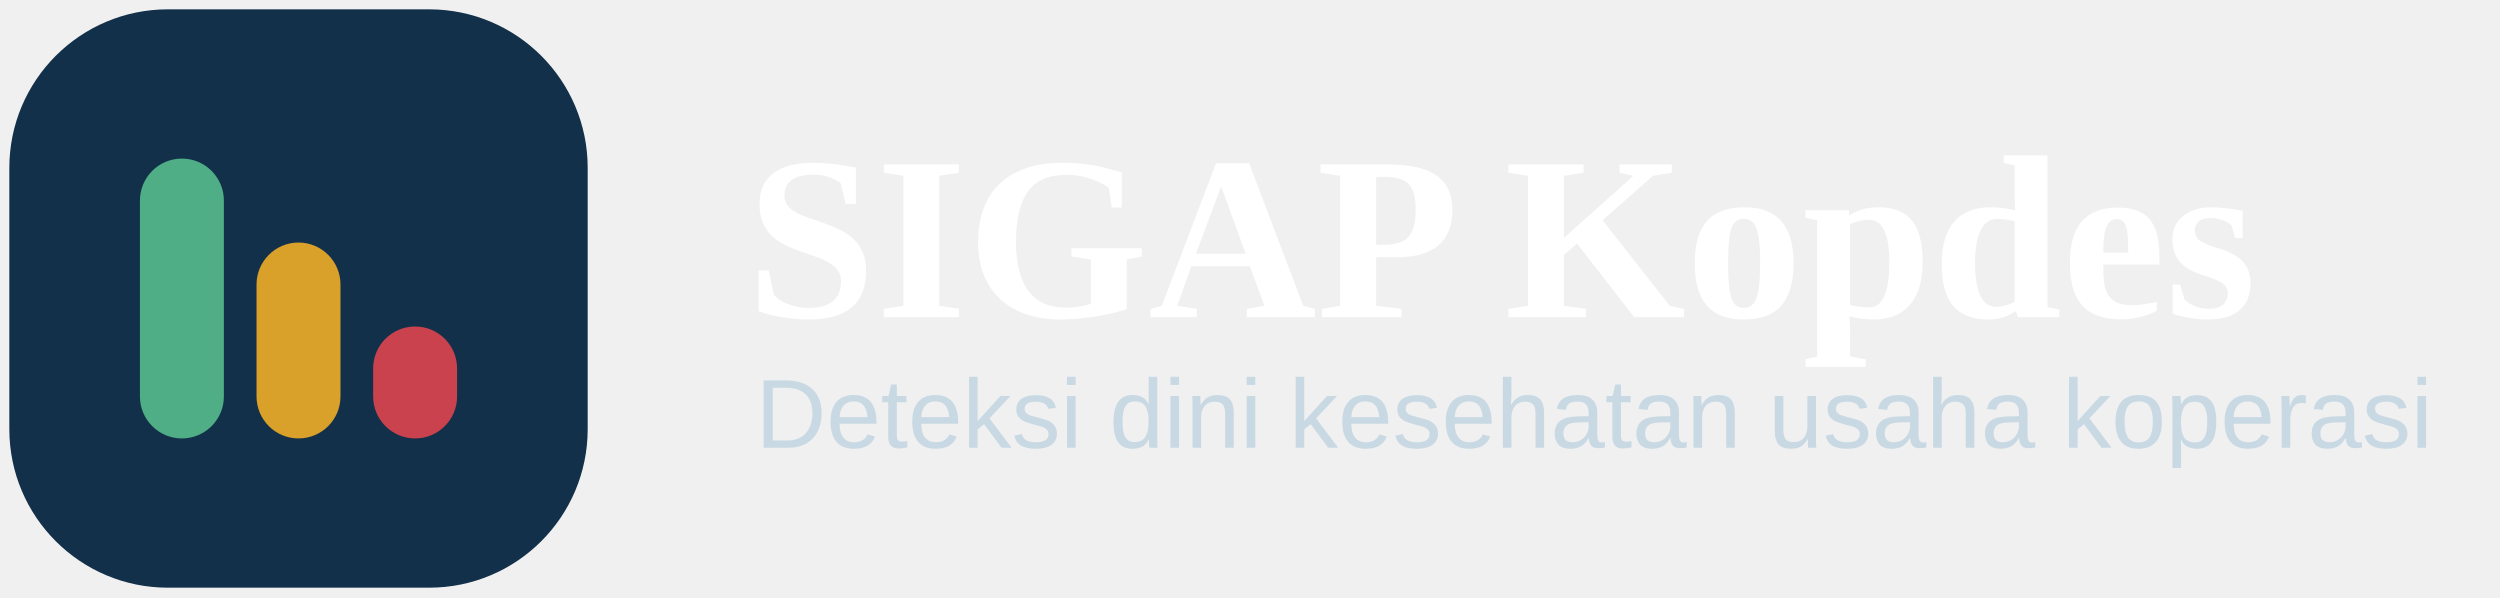
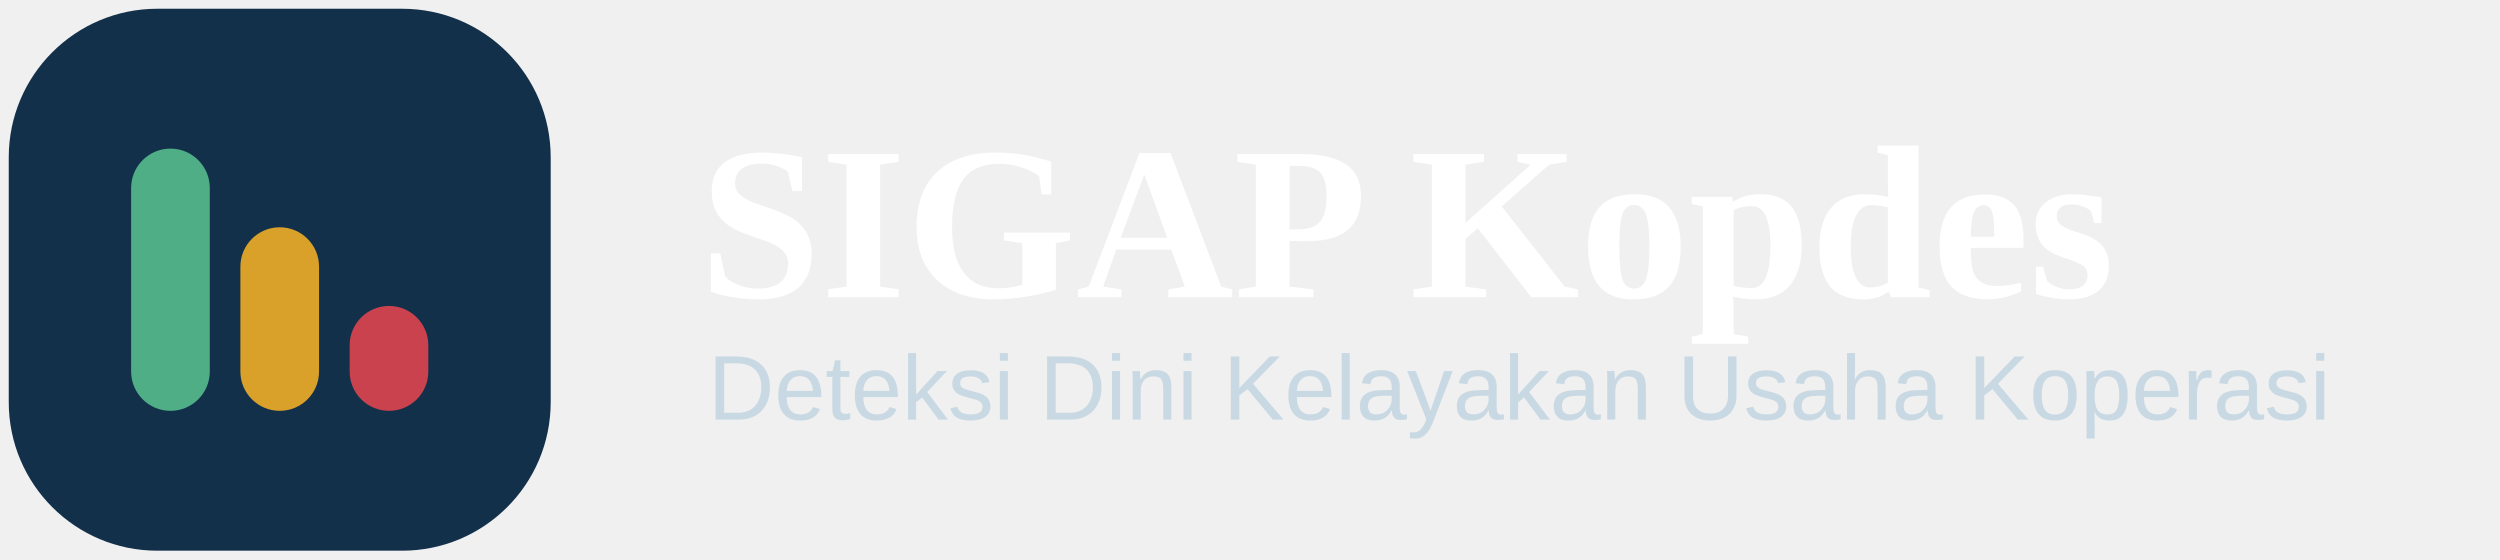
- <svg xmlns="http://www.w3.org/2000/svg" viewBox="0 0 268 64" width="268" height="64" role="img" aria-label="SIGAP Kopdes">
+ <svg xmlns="http://www.w3.org/2000/svg" viewBox="0 0 286 64" width="286" height="64" role="img" aria-label="SIGAP Kopdes">
  <rect x="1" y="1" width="62" height="62" rx="17" fill="#12304A" />
  <rect x="15" y="17" width="9" height="30" rx="4.5" fill="#4FAE85" />
  <rect x="27.5" y="26" width="9" height="21" rx="4.5" fill="#D9A02A" />
  <rect x="40" y="35" width="9" height="12" rx="4.5" fill="#C9424E" />
  <text x="80" y="34" font-family="Cambria, Georgia, 'Times New Roman', serif" font-size="25" font-weight="700" fill="#FFFFFF">SIGAP Kopdes</text>
-   <text x="81" y="48" font-family="Calibri, 'Segoe UI', Arial, sans-serif" font-size="10.5" fill="#C8D9E4">Deteksi dini kesehatan usaha koperasi</text>
+   <text x="81" y="48" font-family="Calibri, 'Segoe UI', Arial, sans-serif" font-size="10.5" fill="#C8D9E4">Deteksi Dini Kelayakan Usaha Koperasi</text>
</svg>
